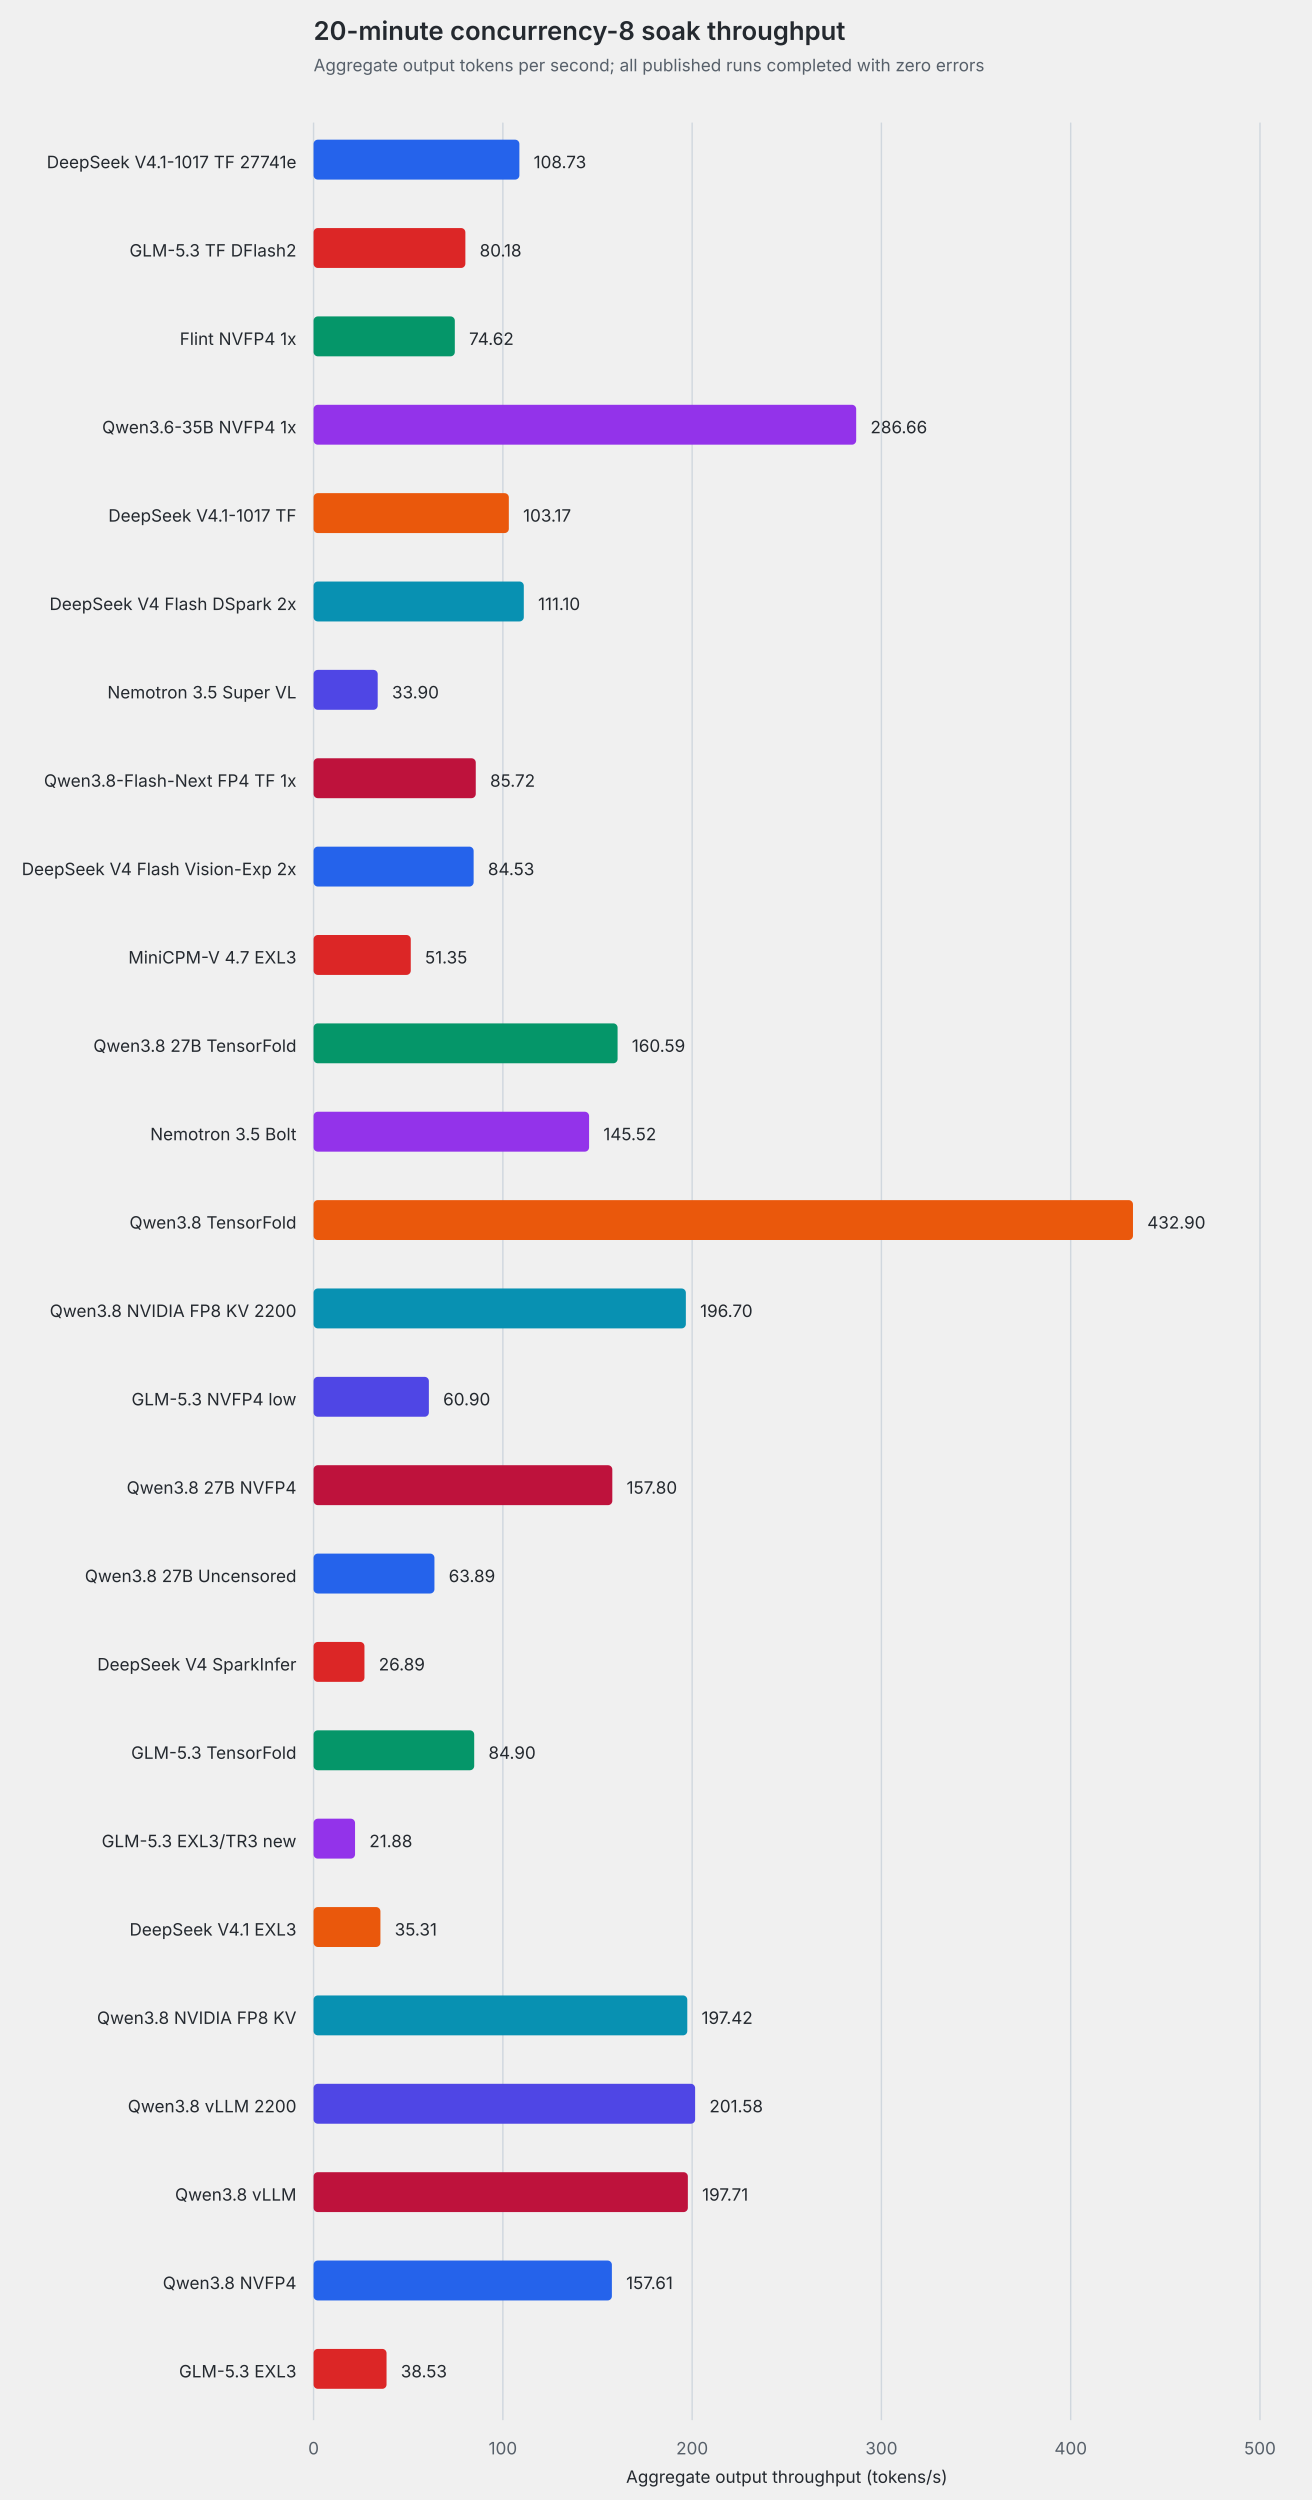
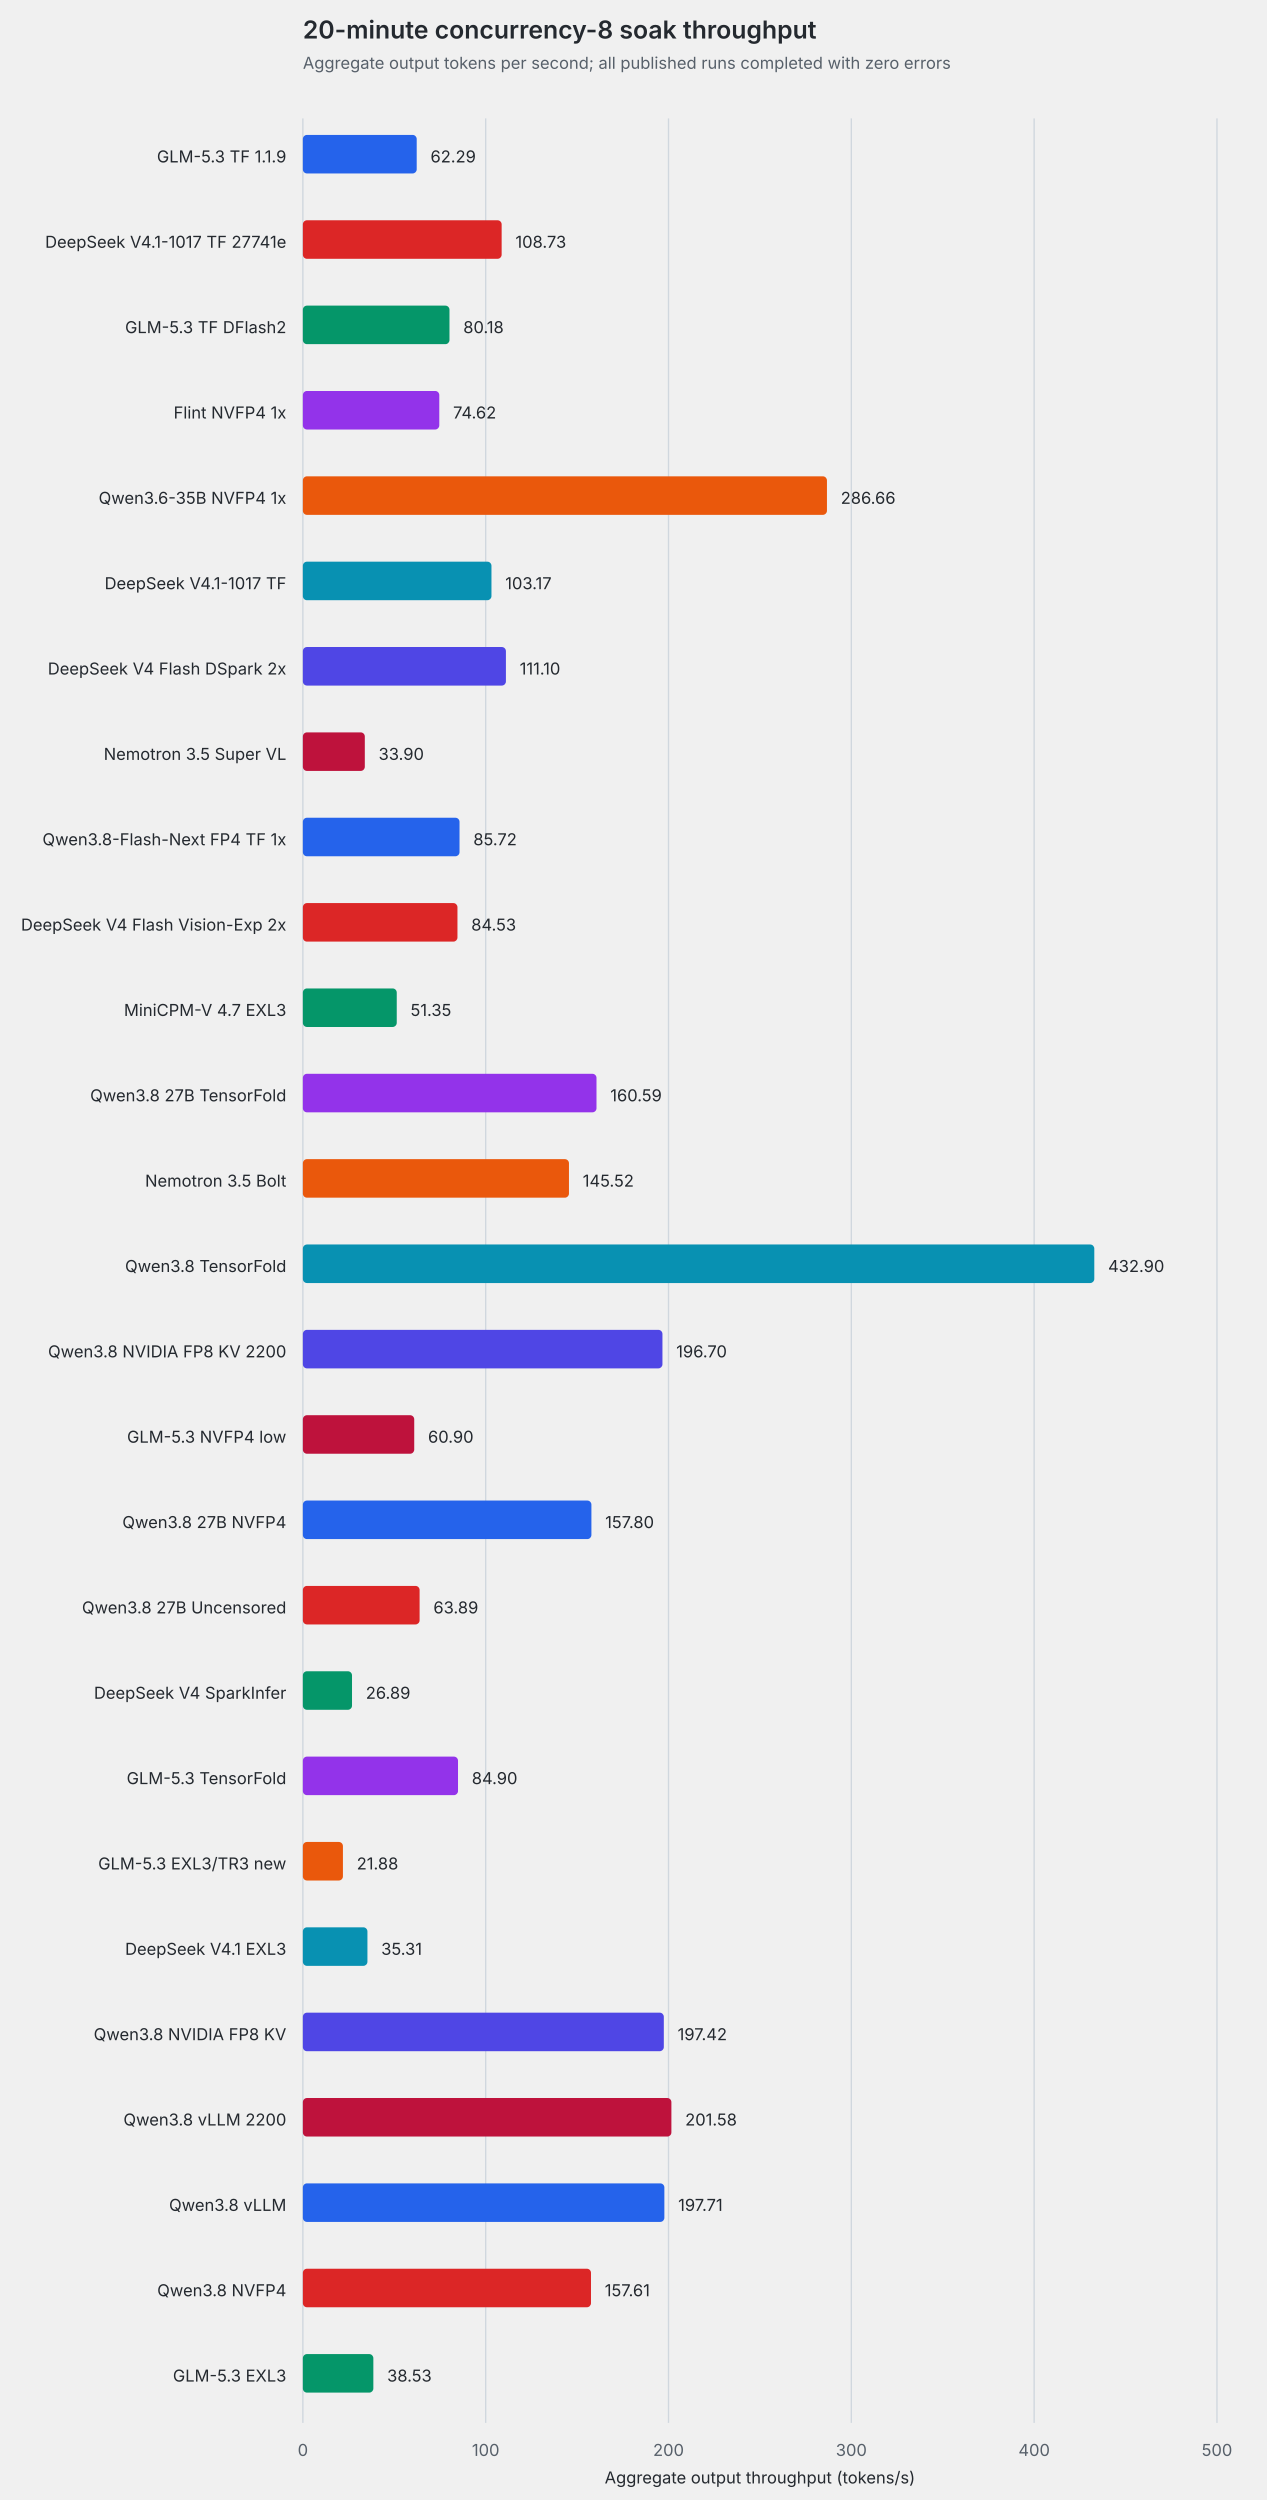
- <svg xmlns="http://www.w3.org/2000/svg" width="920" height="1754" viewBox="0 0 920 1754" role="img" aria-labelledby="title desc">
+ <svg xmlns="http://www.w3.org/2000/svg" width="920" height="1816" viewBox="0 0 920 1816" role="img" aria-labelledby="title desc">
  <style>
    :root { color-scheme: light dark; }
    text { font-family: ui-sans-serif, system-ui, -apple-system, BlinkMacSystemFont, "Segoe UI", sans-serif; fill: #24292f; font-size: 12px; }
    .title { font-size: 18px; font-weight: 600; }
    .subtitle, .tick { fill: #57606a; }
    .grid { stroke: #d0d7de; stroke-width: 1; }
    .axis { stroke: #8c959f; stroke-width: 1; }
    .series { fill: none; stroke-width: 3; stroke-linejoin: round; stroke-linecap: round; }
    .marker { stroke: #ffffff; stroke-width: 2; }
    @media (prefers-color-scheme: dark) {
      text { fill: #f0f6fc; }
      .subtitle, .tick { fill: #8c959f; }
      .grid { stroke: #30363d; }
      .axis { stroke: #6e7681; }
      .marker { stroke: #0d1117; }
    }
  </style>
  <text class="title" x="220" y="28">20-minute concurrency-8 soak throughput</text>
  <text class="subtitle" x="220" y="50">Aggregate output tokens per second; all published runs completed with zero errors</text>
-   <line class="grid" x1="220.0" y1="86" x2="220.0" y2="1698" />
-   <text class="tick" x="220.0" y="1722" text-anchor="middle">0</text>
-   <line class="grid" x1="352.8" y1="86" x2="352.8" y2="1698" />
-   <text class="tick" x="352.8" y="1722" text-anchor="middle">100</text>
-   <line class="grid" x1="485.6" y1="86" x2="485.6" y2="1698" />
-   <text class="tick" x="485.6" y="1722" text-anchor="middle">200</text>
-   <line class="grid" x1="618.4" y1="86" x2="618.4" y2="1698" />
-   <text class="tick" x="618.4" y="1722" text-anchor="middle">300</text>
-   <line class="grid" x1="751.2" y1="86" x2="751.2" y2="1698" />
-   <text class="tick" x="751.2" y="1722" text-anchor="middle">400</text>
-   <line class="grid" x1="884.0" y1="86" x2="884.0" y2="1698" />
-   <text class="tick" x="884.0" y="1722" text-anchor="middle">500</text>
-   <text x="208" y="118" text-anchor="end">DeepSeek V4.1-1017 TF 27741e</text>
-   <rect x="220" y="98" width="144.4" height="28" rx="3" fill="#2563eb" />
-   <text x="374.4" y="118">108.73</text>
-   <text x="208" y="180" text-anchor="end">GLM-5.3 TF DFlash2</text>
-   <rect x="220" y="160" width="106.5" height="28" rx="3" fill="#dc2626" />
-   <text x="336.5" y="180">80.18</text>
-   <text x="208" y="242" text-anchor="end">Flint NVFP4 1x</text>
-   <rect x="220" y="222" width="99.1" height="28" rx="3" fill="#059669" />
-   <text x="329.1" y="242">74.62</text>
-   <text x="208" y="304" text-anchor="end">Qwen3.6-35B NVFP4 1x</text>
-   <rect x="220" y="284" width="380.7" height="28" rx="3" fill="#9333ea" />
-   <text x="610.7" y="304">286.66</text>
-   <text x="208" y="366" text-anchor="end">DeepSeek V4.1-1017 TF</text>
-   <rect x="220" y="346" width="137.0" height="28" rx="3" fill="#ea580c" />
-   <text x="367.0" y="366">103.17</text>
-   <text x="208" y="428" text-anchor="end">DeepSeek V4 Flash DSpark 2x</text>
-   <rect x="220" y="408" width="147.5" height="28" rx="3" fill="#0891b2" />
-   <text x="377.5" y="428">111.10</text>
-   <text x="208" y="490" text-anchor="end">Nemotron 3.5 Super VL</text>
-   <rect x="220" y="470" width="45.0" height="28" rx="3" fill="#4f46e5" />
-   <text x="275.0" y="490">33.90</text>
-   <text x="208" y="552" text-anchor="end">Qwen3.8-Flash-Next FP4 TF 1x</text>
-   <rect x="220" y="532" width="113.8" height="28" rx="3" fill="#be123c" />
-   <text x="343.8" y="552">85.72</text>
-   <text x="208" y="614" text-anchor="end">DeepSeek V4 Flash Vision-Exp 2x</text>
-   <rect x="220" y="594" width="112.3" height="28" rx="3" fill="#2563eb" />
-   <text x="342.3" y="614">84.53</text>
-   <text x="208" y="676" text-anchor="end">MiniCPM-V 4.7 EXL3</text>
-   <rect x="220" y="656" width="68.2" height="28" rx="3" fill="#dc2626" />
-   <text x="298.2" y="676">51.35</text>
-   <text x="208" y="738" text-anchor="end">Qwen3.8 27B TensorFold</text>
-   <rect x="220" y="718" width="213.3" height="28" rx="3" fill="#059669" />
-   <text x="443.3" y="738">160.59</text>
-   <text x="208" y="800" text-anchor="end">Nemotron 3.5 Bolt</text>
-   <rect x="220" y="780" width="193.3" height="28" rx="3" fill="#9333ea" />
-   <text x="423.3" y="800">145.52</text>
-   <text x="208" y="862" text-anchor="end">Qwen3.8 TensorFold</text>
-   <rect x="220" y="842" width="574.9" height="28" rx="3" fill="#ea580c" />
-   <text x="804.9" y="862">432.90</text>
-   <text x="208" y="924" text-anchor="end">Qwen3.8 NVIDIA FP8 KV 2200</text>
-   <rect x="220" y="904" width="261.2" height="28" rx="3" fill="#0891b2" />
-   <text x="491.2" y="924">196.70</text>
-   <text x="208" y="986" text-anchor="end">GLM-5.3 NVFP4 low</text>
-   <rect x="220" y="966" width="80.9" height="28" rx="3" fill="#4f46e5" />
-   <text x="310.9" y="986">60.90</text>
-   <text x="208" y="1048" text-anchor="end">Qwen3.8 27B NVFP4</text>
-   <rect x="220" y="1028" width="209.6" height="28" rx="3" fill="#be123c" />
-   <text x="439.6" y="1048">157.80</text>
-   <text x="208" y="1110" text-anchor="end">Qwen3.8 27B Uncensored</text>
-   <rect x="220" y="1090" width="84.8" height="28" rx="3" fill="#2563eb" />
-   <text x="314.8" y="1110">63.89</text>
-   <text x="208" y="1172" text-anchor="end">DeepSeek V4 SparkInfer</text>
-   <rect x="220" y="1152" width="35.7" height="28" rx="3" fill="#dc2626" />
-   <text x="265.7" y="1172">26.89</text>
-   <text x="208" y="1234" text-anchor="end">GLM-5.3 TensorFold</text>
-   <rect x="220" y="1214" width="112.7" height="28" rx="3" fill="#059669" />
-   <text x="342.7" y="1234">84.90</text>
-   <text x="208" y="1296" text-anchor="end">GLM-5.3 EXL3/TR3 new</text>
-   <rect x="220" y="1276" width="29.1" height="28" rx="3" fill="#9333ea" />
-   <text x="259.1" y="1296">21.88</text>
-   <text x="208" y="1358" text-anchor="end">DeepSeek V4.1 EXL3</text>
-   <rect x="220" y="1338" width="46.9" height="28" rx="3" fill="#ea580c" />
-   <text x="276.9" y="1358">35.31</text>
-   <text x="208" y="1420" text-anchor="end">Qwen3.8 NVIDIA FP8 KV</text>
-   <rect x="220" y="1400" width="262.2" height="28" rx="3" fill="#0891b2" />
-   <text x="492.2" y="1420">197.42</text>
-   <text x="208" y="1482" text-anchor="end">Qwen3.8 vLLM 2200</text>
-   <rect x="220" y="1462" width="267.7" height="28" rx="3" fill="#4f46e5" />
-   <text x="497.7" y="1482">201.58</text>
-   <text x="208" y="1544" text-anchor="end">Qwen3.8 vLLM</text>
-   <rect x="220" y="1524" width="262.6" height="28" rx="3" fill="#be123c" />
-   <text x="492.6" y="1544">197.71</text>
-   <text x="208" y="1606" text-anchor="end">Qwen3.8 NVFP4</text>
-   <rect x="220" y="1586" width="209.3" height="28" rx="3" fill="#2563eb" />
-   <text x="439.3" y="1606">157.61</text>
-   <text x="208" y="1668" text-anchor="end">GLM-5.3 EXL3</text>
-   <rect x="220" y="1648" width="51.2" height="28" rx="3" fill="#dc2626" />
-   <text x="281.2" y="1668">38.53</text>
-   <text x="552.0" y="1742" text-anchor="middle">Aggregate output throughput (tokens/s)</text>
+   <line class="grid" x1="220.0" y1="86" x2="220.0" y2="1760" />
+   <text class="tick" x="220.0" y="1784" text-anchor="middle">0</text>
+   <line class="grid" x1="352.8" y1="86" x2="352.8" y2="1760" />
+   <text class="tick" x="352.8" y="1784" text-anchor="middle">100</text>
+   <line class="grid" x1="485.6" y1="86" x2="485.6" y2="1760" />
+   <text class="tick" x="485.6" y="1784" text-anchor="middle">200</text>
+   <line class="grid" x1="618.4" y1="86" x2="618.4" y2="1760" />
+   <text class="tick" x="618.4" y="1784" text-anchor="middle">300</text>
+   <line class="grid" x1="751.2" y1="86" x2="751.2" y2="1760" />
+   <text class="tick" x="751.2" y="1784" text-anchor="middle">400</text>
+   <line class="grid" x1="884.0" y1="86" x2="884.0" y2="1760" />
+   <text class="tick" x="884.0" y="1784" text-anchor="middle">500</text>
+   <text x="208" y="118" text-anchor="end">GLM-5.3 TF 1.1.9</text>
+   <rect x="220" y="98" width="82.7" height="28" rx="3" fill="#2563eb" />
+   <text x="312.7" y="118">62.29</text>
+   <text x="208" y="180" text-anchor="end">DeepSeek V4.1-1017 TF 27741e</text>
+   <rect x="220" y="160" width="144.4" height="28" rx="3" fill="#dc2626" />
+   <text x="374.4" y="180">108.73</text>
+   <text x="208" y="242" text-anchor="end">GLM-5.3 TF DFlash2</text>
+   <rect x="220" y="222" width="106.5" height="28" rx="3" fill="#059669" />
+   <text x="336.5" y="242">80.18</text>
+   <text x="208" y="304" text-anchor="end">Flint NVFP4 1x</text>
+   <rect x="220" y="284" width="99.1" height="28" rx="3" fill="#9333ea" />
+   <text x="329.1" y="304">74.62</text>
+   <text x="208" y="366" text-anchor="end">Qwen3.6-35B NVFP4 1x</text>
+   <rect x="220" y="346" width="380.7" height="28" rx="3" fill="#ea580c" />
+   <text x="610.7" y="366">286.66</text>
+   <text x="208" y="428" text-anchor="end">DeepSeek V4.1-1017 TF</text>
+   <rect x="220" y="408" width="137.0" height="28" rx="3" fill="#0891b2" />
+   <text x="367.0" y="428">103.17</text>
+   <text x="208" y="490" text-anchor="end">DeepSeek V4 Flash DSpark 2x</text>
+   <rect x="220" y="470" width="147.5" height="28" rx="3" fill="#4f46e5" />
+   <text x="377.5" y="490">111.10</text>
+   <text x="208" y="552" text-anchor="end">Nemotron 3.5 Super VL</text>
+   <rect x="220" y="532" width="45.0" height="28" rx="3" fill="#be123c" />
+   <text x="275.0" y="552">33.90</text>
+   <text x="208" y="614" text-anchor="end">Qwen3.8-Flash-Next FP4 TF 1x</text>
+   <rect x="220" y="594" width="113.8" height="28" rx="3" fill="#2563eb" />
+   <text x="343.8" y="614">85.72</text>
+   <text x="208" y="676" text-anchor="end">DeepSeek V4 Flash Vision-Exp 2x</text>
+   <rect x="220" y="656" width="112.3" height="28" rx="3" fill="#dc2626" />
+   <text x="342.3" y="676">84.53</text>
+   <text x="208" y="738" text-anchor="end">MiniCPM-V 4.7 EXL3</text>
+   <rect x="220" y="718" width="68.2" height="28" rx="3" fill="#059669" />
+   <text x="298.2" y="738">51.35</text>
+   <text x="208" y="800" text-anchor="end">Qwen3.8 27B TensorFold</text>
+   <rect x="220" y="780" width="213.3" height="28" rx="3" fill="#9333ea" />
+   <text x="443.3" y="800">160.59</text>
+   <text x="208" y="862" text-anchor="end">Nemotron 3.5 Bolt</text>
+   <rect x="220" y="842" width="193.3" height="28" rx="3" fill="#ea580c" />
+   <text x="423.3" y="862">145.52</text>
+   <text x="208" y="924" text-anchor="end">Qwen3.8 TensorFold</text>
+   <rect x="220" y="904" width="574.9" height="28" rx="3" fill="#0891b2" />
+   <text x="804.9" y="924">432.90</text>
+   <text x="208" y="986" text-anchor="end">Qwen3.8 NVIDIA FP8 KV 2200</text>
+   <rect x="220" y="966" width="261.2" height="28" rx="3" fill="#4f46e5" />
+   <text x="491.2" y="986">196.70</text>
+   <text x="208" y="1048" text-anchor="end">GLM-5.3 NVFP4 low</text>
+   <rect x="220" y="1028" width="80.9" height="28" rx="3" fill="#be123c" />
+   <text x="310.9" y="1048">60.90</text>
+   <text x="208" y="1110" text-anchor="end">Qwen3.8 27B NVFP4</text>
+   <rect x="220" y="1090" width="209.6" height="28" rx="3" fill="#2563eb" />
+   <text x="439.6" y="1110">157.80</text>
+   <text x="208" y="1172" text-anchor="end">Qwen3.8 27B Uncensored</text>
+   <rect x="220" y="1152" width="84.8" height="28" rx="3" fill="#dc2626" />
+   <text x="314.8" y="1172">63.89</text>
+   <text x="208" y="1234" text-anchor="end">DeepSeek V4 SparkInfer</text>
+   <rect x="220" y="1214" width="35.7" height="28" rx="3" fill="#059669" />
+   <text x="265.7" y="1234">26.89</text>
+   <text x="208" y="1296" text-anchor="end">GLM-5.3 TensorFold</text>
+   <rect x="220" y="1276" width="112.7" height="28" rx="3" fill="#9333ea" />
+   <text x="342.7" y="1296">84.90</text>
+   <text x="208" y="1358" text-anchor="end">GLM-5.3 EXL3/TR3 new</text>
+   <rect x="220" y="1338" width="29.1" height="28" rx="3" fill="#ea580c" />
+   <text x="259.1" y="1358">21.88</text>
+   <text x="208" y="1420" text-anchor="end">DeepSeek V4.1 EXL3</text>
+   <rect x="220" y="1400" width="46.9" height="28" rx="3" fill="#0891b2" />
+   <text x="276.9" y="1420">35.31</text>
+   <text x="208" y="1482" text-anchor="end">Qwen3.8 NVIDIA FP8 KV</text>
+   <rect x="220" y="1462" width="262.2" height="28" rx="3" fill="#4f46e5" />
+   <text x="492.2" y="1482">197.42</text>
+   <text x="208" y="1544" text-anchor="end">Qwen3.8 vLLM 2200</text>
+   <rect x="220" y="1524" width="267.7" height="28" rx="3" fill="#be123c" />
+   <text x="497.7" y="1544">201.58</text>
+   <text x="208" y="1606" text-anchor="end">Qwen3.8 vLLM</text>
+   <rect x="220" y="1586" width="262.6" height="28" rx="3" fill="#2563eb" />
+   <text x="492.6" y="1606">197.71</text>
+   <text x="208" y="1668" text-anchor="end">Qwen3.8 NVFP4</text>
+   <rect x="220" y="1648" width="209.3" height="28" rx="3" fill="#dc2626" />
+   <text x="439.3" y="1668">157.61</text>
+   <text x="208" y="1730" text-anchor="end">GLM-5.3 EXL3</text>
+   <rect x="220" y="1710" width="51.2" height="28" rx="3" fill="#059669" />
+   <text x="281.2" y="1730">38.53</text>
+   <text x="552.0" y="1804" text-anchor="middle">Aggregate output throughput (tokens/s)</text>
</svg>
